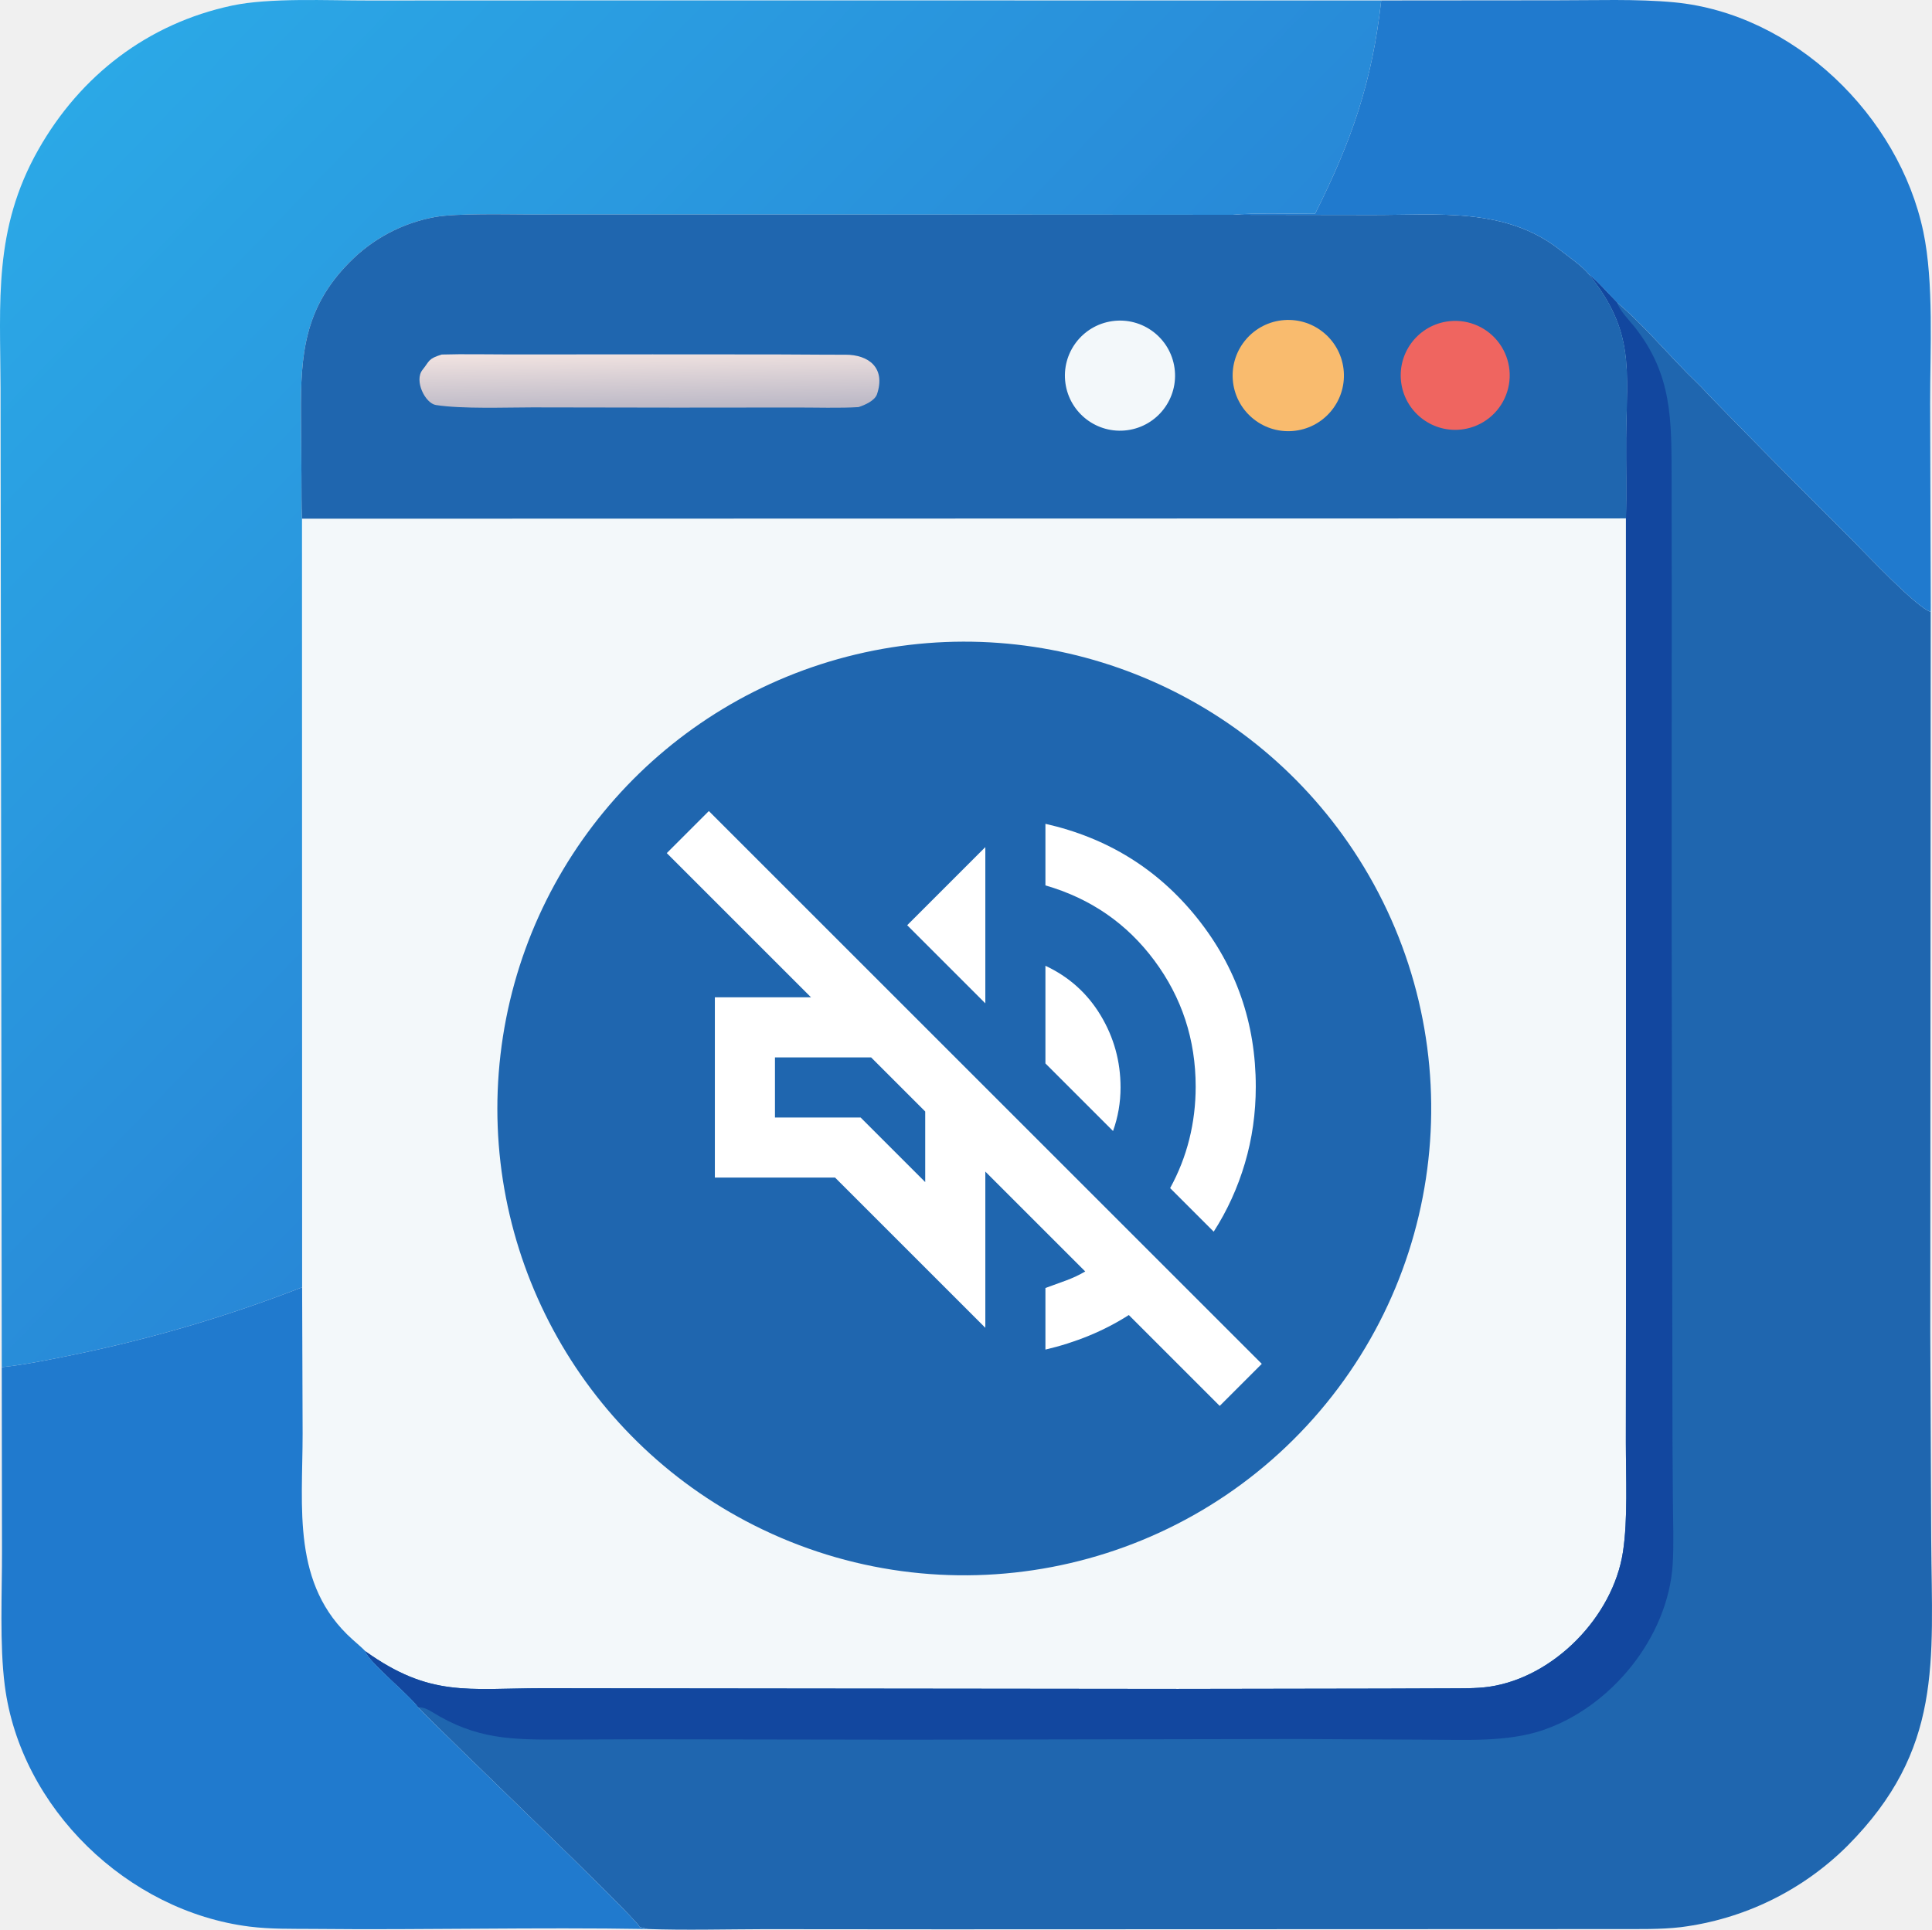
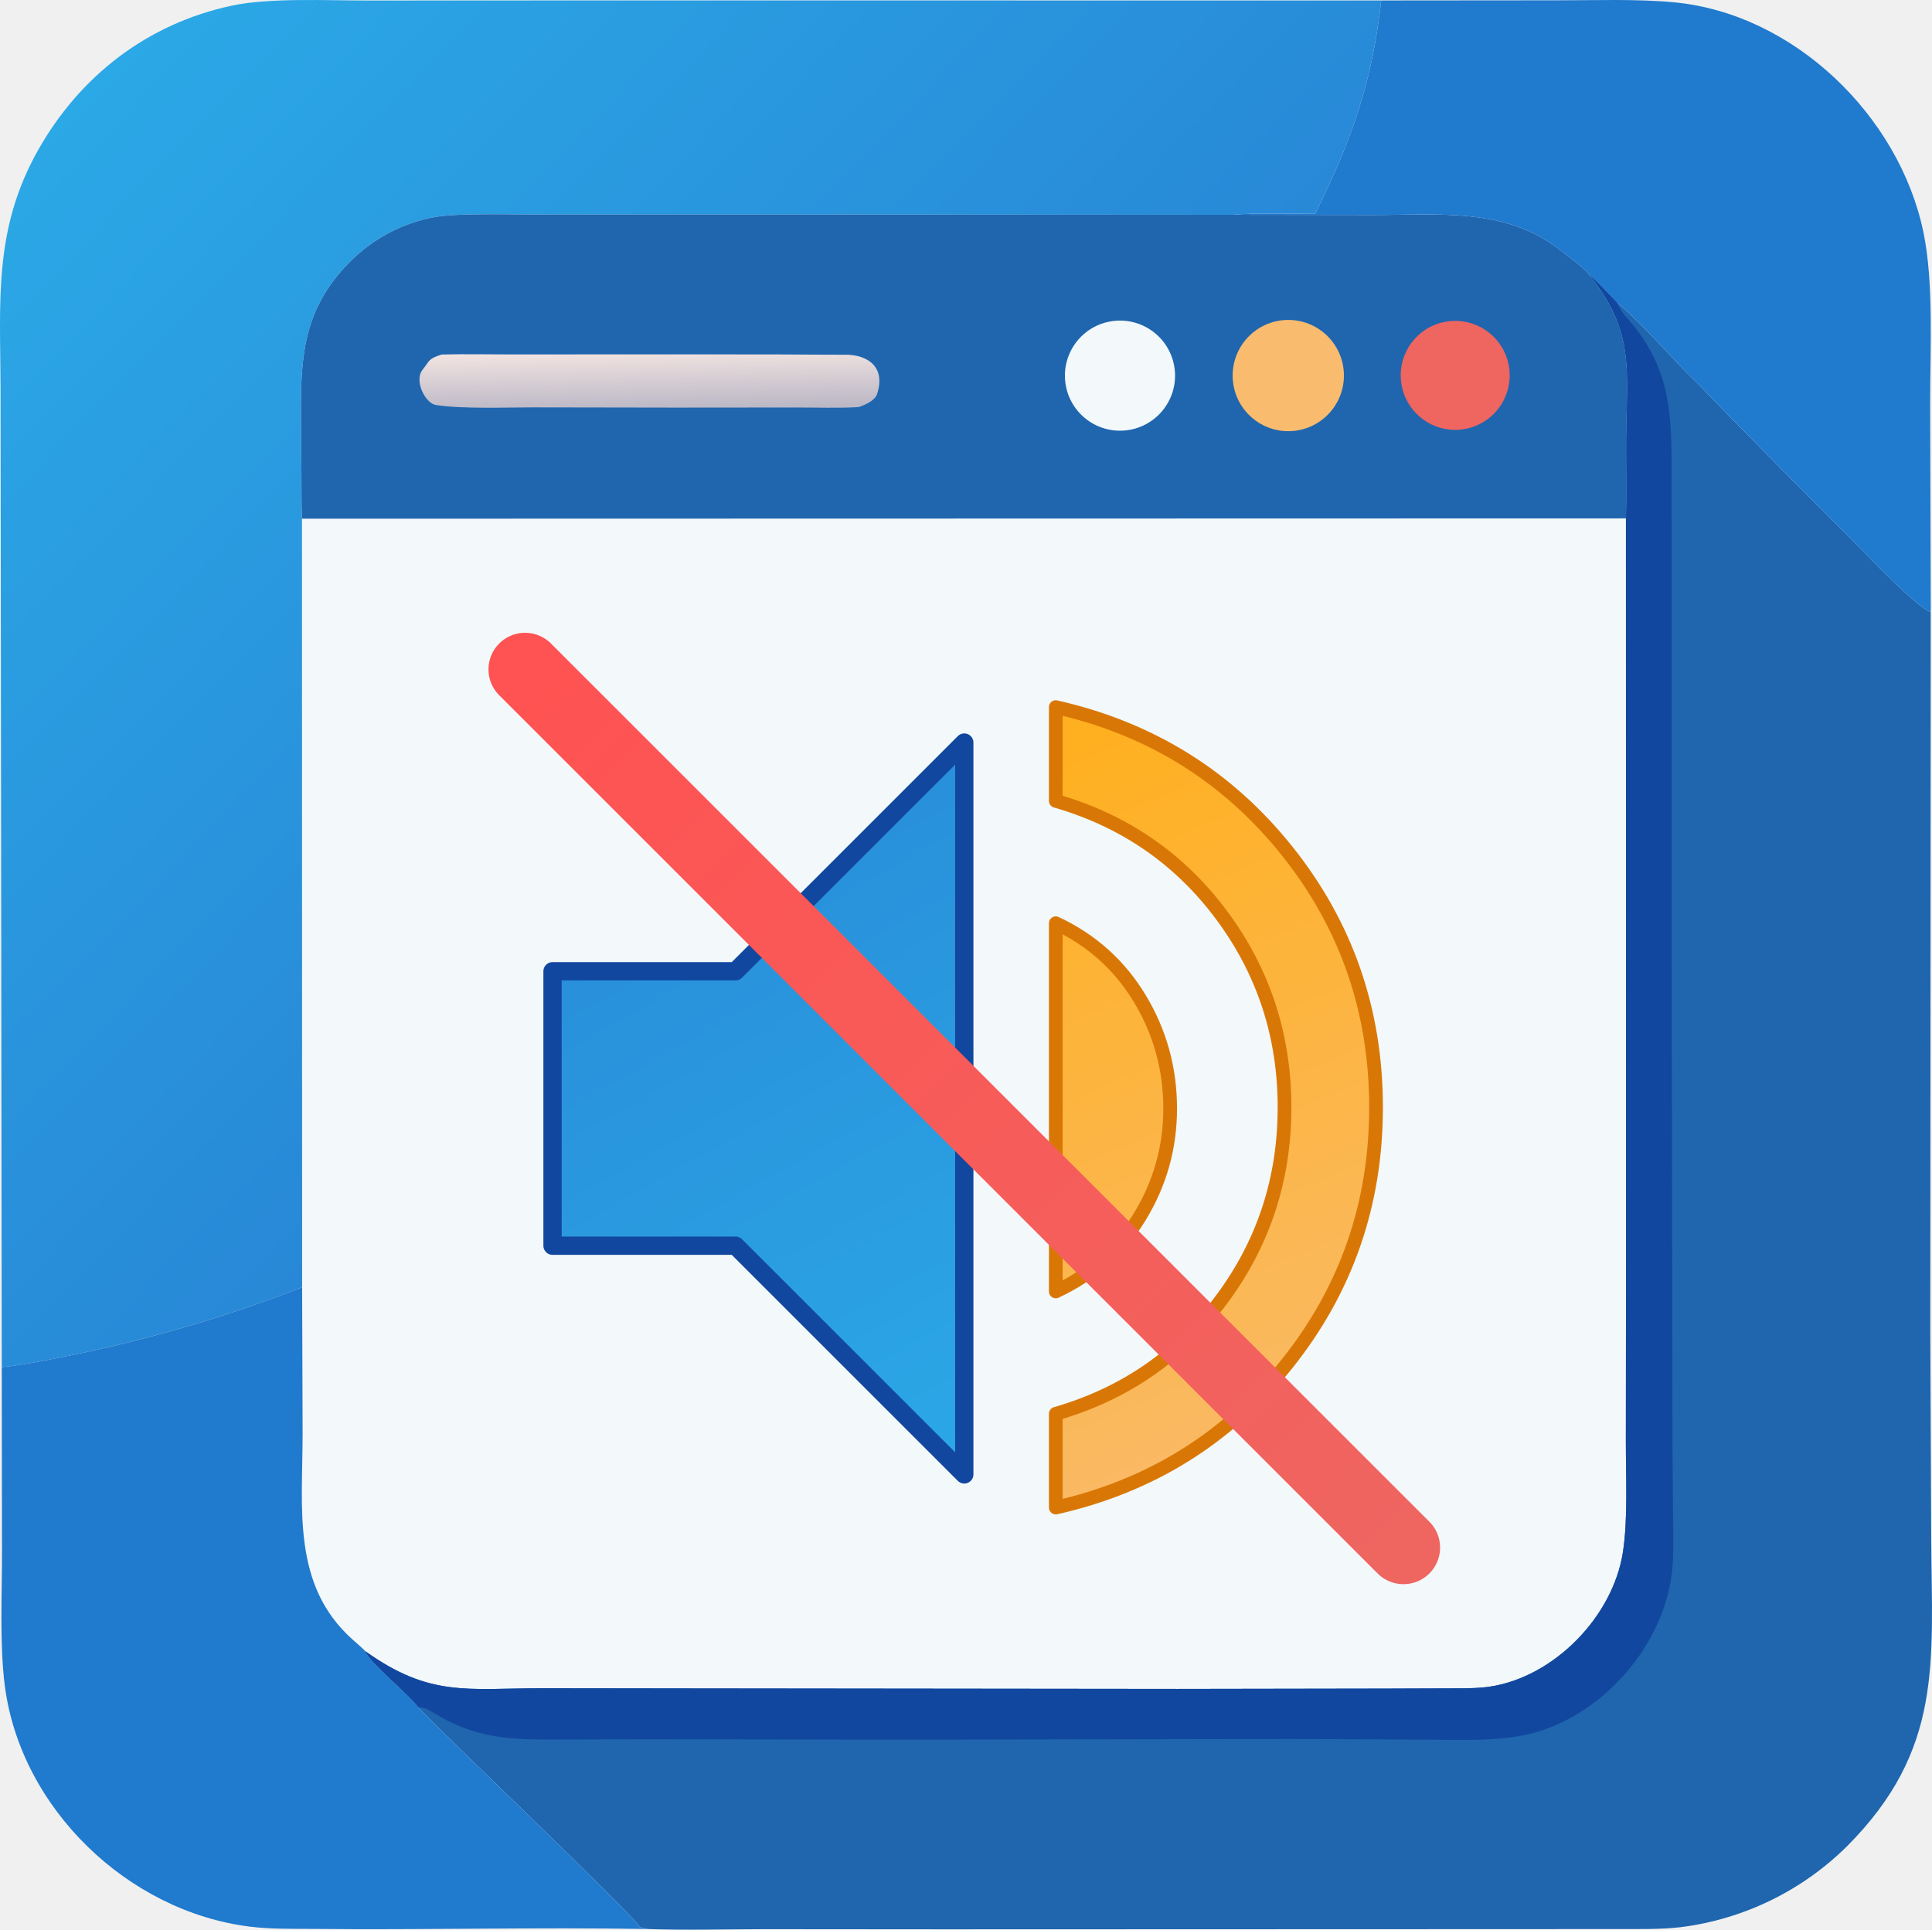
- <svg xmlns="http://www.w3.org/2000/svg" height="858.818" preserveAspectRatio="none" style="display:block" version="1.1" viewBox="0 0 1719.293 1717.635" width="859.646" id="svg29" xml:space="preserve">
+ <svg xmlns="http://www.w3.org/2000/svg" xmlns:xlink="http://www.w3.org/1999/xlink" height="858.818" preserveAspectRatio="none" style="display:block" version="1.1" viewBox="0 0 1719.293 1717.635" width="859.646" id="svg29" xml:space="preserve">
  <defs id="defs4">
    <linearGradient gradientUnits="userSpaceOnUse" id="Gradient1" x1="741.975" x2="741.061" y1="527.376" y2="477.587" gradientTransform="translate(-164.2437,-163.5842)">
      <stop class="stop0" offset="0" stop-color="rgb(187,184,198)" stop-opacity="1" id="stop1" />
      <stop class="stop1" offset="1" stop-color="rgb(240,226,224)" stop-opacity="1" id="stop2" />
    </linearGradient>
    <linearGradient gradientUnits="userSpaceOnUse" id="Gradient2" x1="867.63" x2="236.291" y1="857.397" y2="245.636" gradientTransform="translate(-164.2437,-163.5842)">
      <stop class="stop0" offset="0" stop-color="rgb(40,136,215)" stop-opacity="1" id="stop3" />
      <stop class="stop1" offset="1" stop-color="rgb(43,168,230)" stop-opacity="1" id="stop4" />
    </linearGradient>
+     <linearGradient id="blueGrad" gradientUnits="userSpaceOnUse" x1="120" y1="-800" x2="480" y2="-160">
+       <stop offset="0%" stop-color="#2888D7" id="stop1-0" />
+       <stop offset="100%" stop-color="#2BA8E6" id="stop2-0" />
+     </linearGradient>
+     <linearGradient id="amberGrad" gradientUnits="userSpaceOnUse" x1="560" y1="-800" x2="840" y2="-130">
+       <stop offset="0%" stop-color="#FFB020" id="stop3-1" />
+       <stop offset="100%" stop-color="#F9BB6E" id="stop4-4" />
+     </linearGradient>
+     <linearGradient id="redGrad" gradientUnits="userSpaceOnUse" x1="96" y1="-864" x2="864" y2="-96">
+       <stop offset="0%" stop-color="#FF5252" id="stop5" />
+       <stop offset="100%" stop-color="#EF6560" id="stop6" />
+     </linearGradient>
+     <linearGradient xlink:href="#amberGrad" id="linearGradient27" gradientUnits="userSpaceOnUse" x1="560" y1="-800" x2="840" y2="-130" />
+     <linearGradient xlink:href="#amberGrad" id="linearGradient28" gradientUnits="userSpaceOnUse" x1="560" y1="-800" x2="840" y2="-130" />
  </defs>
  <path d="m 1.553,1216.956 -1.053,-871.468 c -0.244,-76.949 -6.556,-141.34 33.572,-212.196 37.413,-66.06 97.429,-112.354 172.417,-128.327 33.537,-7.143 85.516,-4.457 121.365,-4.512 l 186.39,-0.082 714.912,0.035 c -8.08,72.752 -26.3,124.789 -58.88,189.924 -18.66,0.085 -55.65,-1.004 -73.03,0.855 l 124.86,0.182 c 57.72,0.013 118.16,-6.882 166.31,31.249 7.58,6.002 20.04,14.436 25.87,21.905 7.17,5.36 17.95,17.882 24.89,24.78 25.76,21.947 46.91,48.304 71.33,71.733 4.43,4.254 8.83,9.229 13.14,13.689 41.28,42.359 82.89,84.395 124.83,126.104 11.93,11.9 57.34,60.349 69.67,63.749 l -0.37,641 0.81,184.78 c 0.73,109.42 10.62,186.95 -74.55,272.65 -40.1,39.9 -92.31,65.36 -148.44,72.41 -17.94,2.08 -37.42,1.64 -55.56,1.66 l -71.41,0.05 -528.46,0.18 -159.785,-0.13 c -32.498,0.08 -72.041,1.07 -104.043,-0.13 -2.354,-0.58 -4.711,-1.15 -7.071,-1.71 -3.152,-8.59 -177.084,-173.91 -197.153,-195.64 -8.413,-11.69 -44.378,-40.58 -47.016,-49.94 -1.466,-1.79 -9.456,-8.68 -11.587,-10.6 -54.056,-48.55 -44.204,-116.71 -44.218,-182.93 l -0.428,-130.39 c -66.363,25.85 -134.803,46.02 -204.581,60.29 -21.303,4.32 -41.078,8.5 -62.731,10.83 z" fill="#f3f8fa" id="path5" />
  <path d="m 1414.286,244.521 c 7.17,5.36 17.95,17.882 24.89,24.78 25.76,21.947 46.91,48.304 71.33,71.733 4.43,4.254 8.83,9.229 13.14,13.689 41.28,42.359 82.89,84.395 124.83,126.104 11.93,11.9 57.34,60.349 69.67,63.749 l -0.37,641 0.81,184.78 c 0.73,109.42 10.62,186.95 -74.55,272.65 -40.1,39.9 -92.31,65.36 -148.44,72.41 -17.94,2.08 -37.42,1.64 -55.56,1.66 l -71.41,0.05 -528.46,0.18 -159.785,-0.13 c -32.498,0.08 -72.041,1.07 -104.043,-0.13 -2.354,-0.58 -4.711,-1.15 -7.071,-1.71 -3.152,-8.59 -177.084,-173.91 -197.153,-195.64 -8.413,-11.69 -44.378,-40.58 -47.016,-49.94 57.636,41.18 90.804,33.05 157.615,32.94 l 131.358,0.17 434.065,0.46 184.14,-0.3 54.78,-0.2 c 12.1,-0.06 26.44,0.26 38.42,-1.48 57.6,-8.54 109.92,-62.49 118.76,-119.75 4.51,-29.22 2.62,-67.01 2.62,-97.53 l 0.15,-161.86 -0.08,-660.773 c 0.87,-23.612 0.02,-47.72 0.24,-71.265 0.56,-61.385 7.82,-94.969 -32.88,-145.647 z" fill="#1f66af" id="path6" />
  <path d="m 1414.286,244.521 c 7.17,5.36 17.95,17.882 24.89,24.78 1.9,7.047 10.86,15.9 15.64,21.963 33.41,42.383 32.61,82.608 32.75,133.458 l 0.1,94.425 -0.04,310.732 0.65,405.037 c -0.02,34.01 0.13,68.02 0.45,102.03 0.12,17.85 0.93,37.73 -0.2,55.48 -4.11,65.08 -54.89,127.29 -116.09,147.79 -31.3,10.48 -68.31,8.35 -100.9,8.3 l -117.67,-0.61 -345.797,0.62 -236.309,-0.36 -72.009,0.25 c -44.569,0.15 -75.9,-0.15 -115.317,-24.62 -3.9,-2.42 -7.628,-4.21 -12.32,-4.1 -8.413,-11.69 -44.378,-40.58 -47.016,-49.94 57.636,41.18 90.804,33.05 157.615,32.94 l 131.358,0.17 434.065,0.46 184.14,-0.3 54.78,-0.2 c 12.1,-0.06 26.44,0.26 38.42,-1.48 57.6,-8.54 109.92,-62.49 118.76,-119.75 4.51,-29.22 2.62,-67.01 2.62,-97.53 l 0.15,-161.86 -0.08,-660.773 c 0.87,-23.612 0.02,-47.72 0.24,-71.265 0.56,-61.385 7.82,-94.969 -32.88,-145.647 z" fill="#12479f" id="path7" />
  <path d="m 1.553,1216.956 -1.053,-871.468 c -0.244,-76.949 -6.556,-141.34 33.572,-212.196 37.413,-66.06 97.429,-112.354 172.417,-128.327 33.537,-7.143 85.516,-4.457 121.365,-4.512 l 186.39,-0.082 714.912,0.035 c -8.08,72.752 -26.3,124.789 -58.88,189.924 -18.66,0.085 -55.65,-1.004 -73.03,0.855 l -490.018,-0.315 -134.776,0.021 c -21.686,-0.037 -65.637,-1.168 -85.117,2.233 -29.07,5.22 -55.791,19.369 -76.447,40.478 -40.117,40.558 -43.391,82.162 -43.071,134.964 l 0.444,55.598 c 0.116,11.559 -0.113,26.161 0.485,37.543 l 0.119,684.129 c -66.363,25.85 -134.803,46.02 -204.581,60.29 -21.303,4.32 -41.078,8.5 -62.731,10.83 z" fill="url(#Gradient2)" id="path8" style="fill:url(#Gradient2)" />
  <path d="m 268.746,461.707 c -0.598,-11.382 -0.369,-25.984 -0.485,-37.543 l -0.444,-55.598 c -0.32,-52.802 2.954,-94.406 43.071,-134.964 20.656,-21.109 47.377,-35.258 76.447,-40.478 19.48,-3.401 63.431,-2.27 85.117,-2.233 l 134.776,-0.021 490.018,0.315 124.86,0.182 c 57.72,0.013 118.16,-6.882 166.31,31.249 7.58,6.002 20.04,14.436 25.87,21.905 40.7,50.678 33.44,84.262 32.88,145.647 -0.22,23.545 0.63,47.653 -0.24,71.265 z" fill="#1f66af" id="path9" />
  <path d="m 393.094,315.576 c 19.253,-0.592 41.793,-0.05 61.352,-0.082 l 126.293,-0.084 110.408,0.068 c 20.214,0.02 39.701,0.334 61.103,0.259 21.01,-0.074 35.997,11.844 28.23,35.074 -1.94,5.803 -10.693,9.702 -16.534,11.552 -15.176,1.033 -39.678,0.333 -55.606,0.368 l -106.286,0.096 -128.249,-0.207 c -23.083,-0.009 -62.521,1.539 -85.903,-2.104 -9.484,-1.477 -19.625,-21.752 -11.854,-31.399 6.373,-7.912 4.804,-9.785 17.046,-13.541 z" fill="url(#Gradient1)" id="path10" style="fill:url(#Gradient1)" />
  <path d="m 1142.976,284.894 c 27.21,-1.911 50.84,18.544 52.85,45.747 2.01,27.203 -18.36,50.908 -45.56,53.015 -27.33,2.117 -51.19,-18.38 -53.21,-45.722 -2.01,-27.342 18.57,-51.12 45.92,-53.04 z" fill="rgb(239,101,96)" id="path11" style="fill:#f9bb6e;fill-opacity:1" />
  <path d="m 989.796,285.845 c 26.87,-3.811 51.72,14.938 55.43,41.819 3.71,26.882 -15.13,51.66 -42.03,55.271 -26.75,3.591 -51.37,-15.129 -55.07,-41.87 -3.69,-26.74 14.94,-51.43 41.67,-55.22 z" fill="rgb(249,187,110)" id="path12" style="fill:#f3f8fa;fill-opacity:1" />
  <path d="m 1286.836,286.311 c 17.19,-2.936 34.64,3.588 45.69,17.085 11.05,13.498 14,31.889 7.72,48.165 -6.27,16.276 -20.8,27.929 -38.05,30.518 -26.3,3.948 -50.87,-14.021 -55.09,-40.28 -4.21,-26.259 13.51,-51.012 39.73,-55.488 z" fill="rgb(243,248,250)" id="path13" style="fill:#ef6560;fill-opacity:1" />
-   <path d="m 671.114,1357.726 c -155.756,-78.51 -245.905,-245.93 -225.705,-419.17 20.201,-173.25 146.45,-315.44 316.088,-356.002 169.639,-40.562 346.549,29.14 442.939,174.511 104.14,157.071 89.53,364.561 -35.6,505.491 -125.13,140.92 -329.43,179.99 -497.722,95.17 z" fill="rgb(106,203,209)" id="path14" style="fill:#1f66af;fill-opacity:1;stroke:none;stroke-opacity:1" />
  <path d="m 268.865,1145.836 0.428,130.39 c 0.014,66.22 -9.838,134.38 44.218,182.93 2.131,1.92 10.121,8.81 11.587,10.6 2.638,9.36 38.603,38.25 47.016,49.94 20.069,21.73 194.001,187.05 197.153,195.64 2.36,0.56 4.717,1.13 7.071,1.71 -98.909,-1.69 -198.978,0.93 -298.01,-0.1 -18.87,-0.15 -37.473,0.29 -56.271,-2.06 -108.583,-13.62 -203.776,-105.4 -217.797,-214.5 -4.731,-36.81 -2.386,-82.23 -2.484,-120.19 l -0.223,-163.24 c 21.653,-2.33 41.428,-6.51 62.731,-10.83 69.778,-14.27 138.218,-34.44 204.581,-60.29 z" fill="#207ace" id="path28" />
  <path d="m 1229.156,0.406 155.55,-0.134 c 33.56,0.065 71.94,-1.378 105.23,1.796 106.48,10.154 199.95,100.857 221.64,204.211 9.51,45.34 6,105.606 6.06,152.589 l 0.55,181.493 -0.04,4.215 c -12.33,-3.4 -57.74,-51.849 -69.67,-63.749 -41.94,-41.709 -83.55,-83.745 -124.83,-126.104 -4.31,-4.46 -8.71,-9.435 -13.14,-13.689 -24.42,-23.429 -45.57,-49.786 -71.33,-71.733 -6.94,-6.898 -17.72,-19.42 -24.89,-24.78 -5.83,-7.469 -18.29,-15.903 -25.87,-21.905 -48.15,-38.131 -108.59,-31.236 -166.31,-31.249 l -124.86,-0.182 c 17.38,-1.859 54.37,-0.77 73.03,-0.855 32.58,-65.135 50.8,-117.172 58.88,-189.924 z" fill="#207ace" id="path29" />
-   <g style="fill:#f9bb6e;fill-opacity:1" id="g29" transform="matrix(0.6685558,0,0,0.6685558,581.9653,1280.067)">
-     <path d="m 753.064,-42.849 -121,-121 q -25,16 -53,27.5 -28,11.5 -58,18.5 v -82 q 14,-5 27.5,-10 13.5,-5 25.5,-12 l -133,-133 v 208 l -200,-200 H 81.064 v -240 H 209.064 l -192,-192 56,-56 736,736 z m -8,-232 -58,-58 q 17,-31 25.5,-65 8.5,-34 8.5,-70 0,-94 -55,-168 -55,-74 -145,-100 v -82 q 124,28 202,125.5 78,97.5 78,224.5 0,53 -14.5,102 -14.5,49 -41.5,91 z m -134,-134 -90,-90 v -130 q 47,22 73.5,66 26.5,44 26.5,96 0,15 -2.5,29.5 -2.5,14.5 -7.5,28.5 z m -170,-170 -104,-104 104,-104 z m -80,238 v -94 l -72,-72 h -128 v 80 h 114 z m -36,-130 z" id="path1" style="fill:#ffffff;fill-opacity:1" />
+   <g transform="matrix(1.017825,0,0,1.017825,369.5655,1475.228)" id="g9">
+     <path d="m 120,-360 v -240 h 160 l 200,-200 v 640 L 280,-360 Z" fill="url(#blueGrad)" stroke="#12479f" stroke-width="16" stroke-linejoin="round" id="path6-6" style="fill:url(#blueGrad)" />
+     <path d="m 560,-320 v -322 q 47,22 73.5,66 26.5,44 26.5,96 0,51 -26.5,94.5 Q 607,-342 560,-320 Z" fill="url(#amberGrad)" stroke="#d97706" stroke-width="12" stroke-linejoin="round" id="path7-0" style="fill:url(#linearGradient27)" />
+     <path d="m 560,-131 v -82 q 90,-26 145,-100 55,-74 55,-168 0,-94 -55,-168 -55,-74 -145,-100 v -82 q 124,28 202,125.5 78,97.5 78,224.5 0,127 -78,224.5 -78,97.5 -202,125.5 z" fill="url(#amberGrad)" stroke="#d97706" stroke-width="12" stroke-linejoin="round" id="path8-7" style="fill:url(#linearGradient28)" />
+     <path d="M 96,-864 864,-96" stroke="url(#redGrad)" stroke-width="64" stroke-linecap="round" id="path9-1" style="stroke:url(#redGrad)" />
  </g>
</svg>
